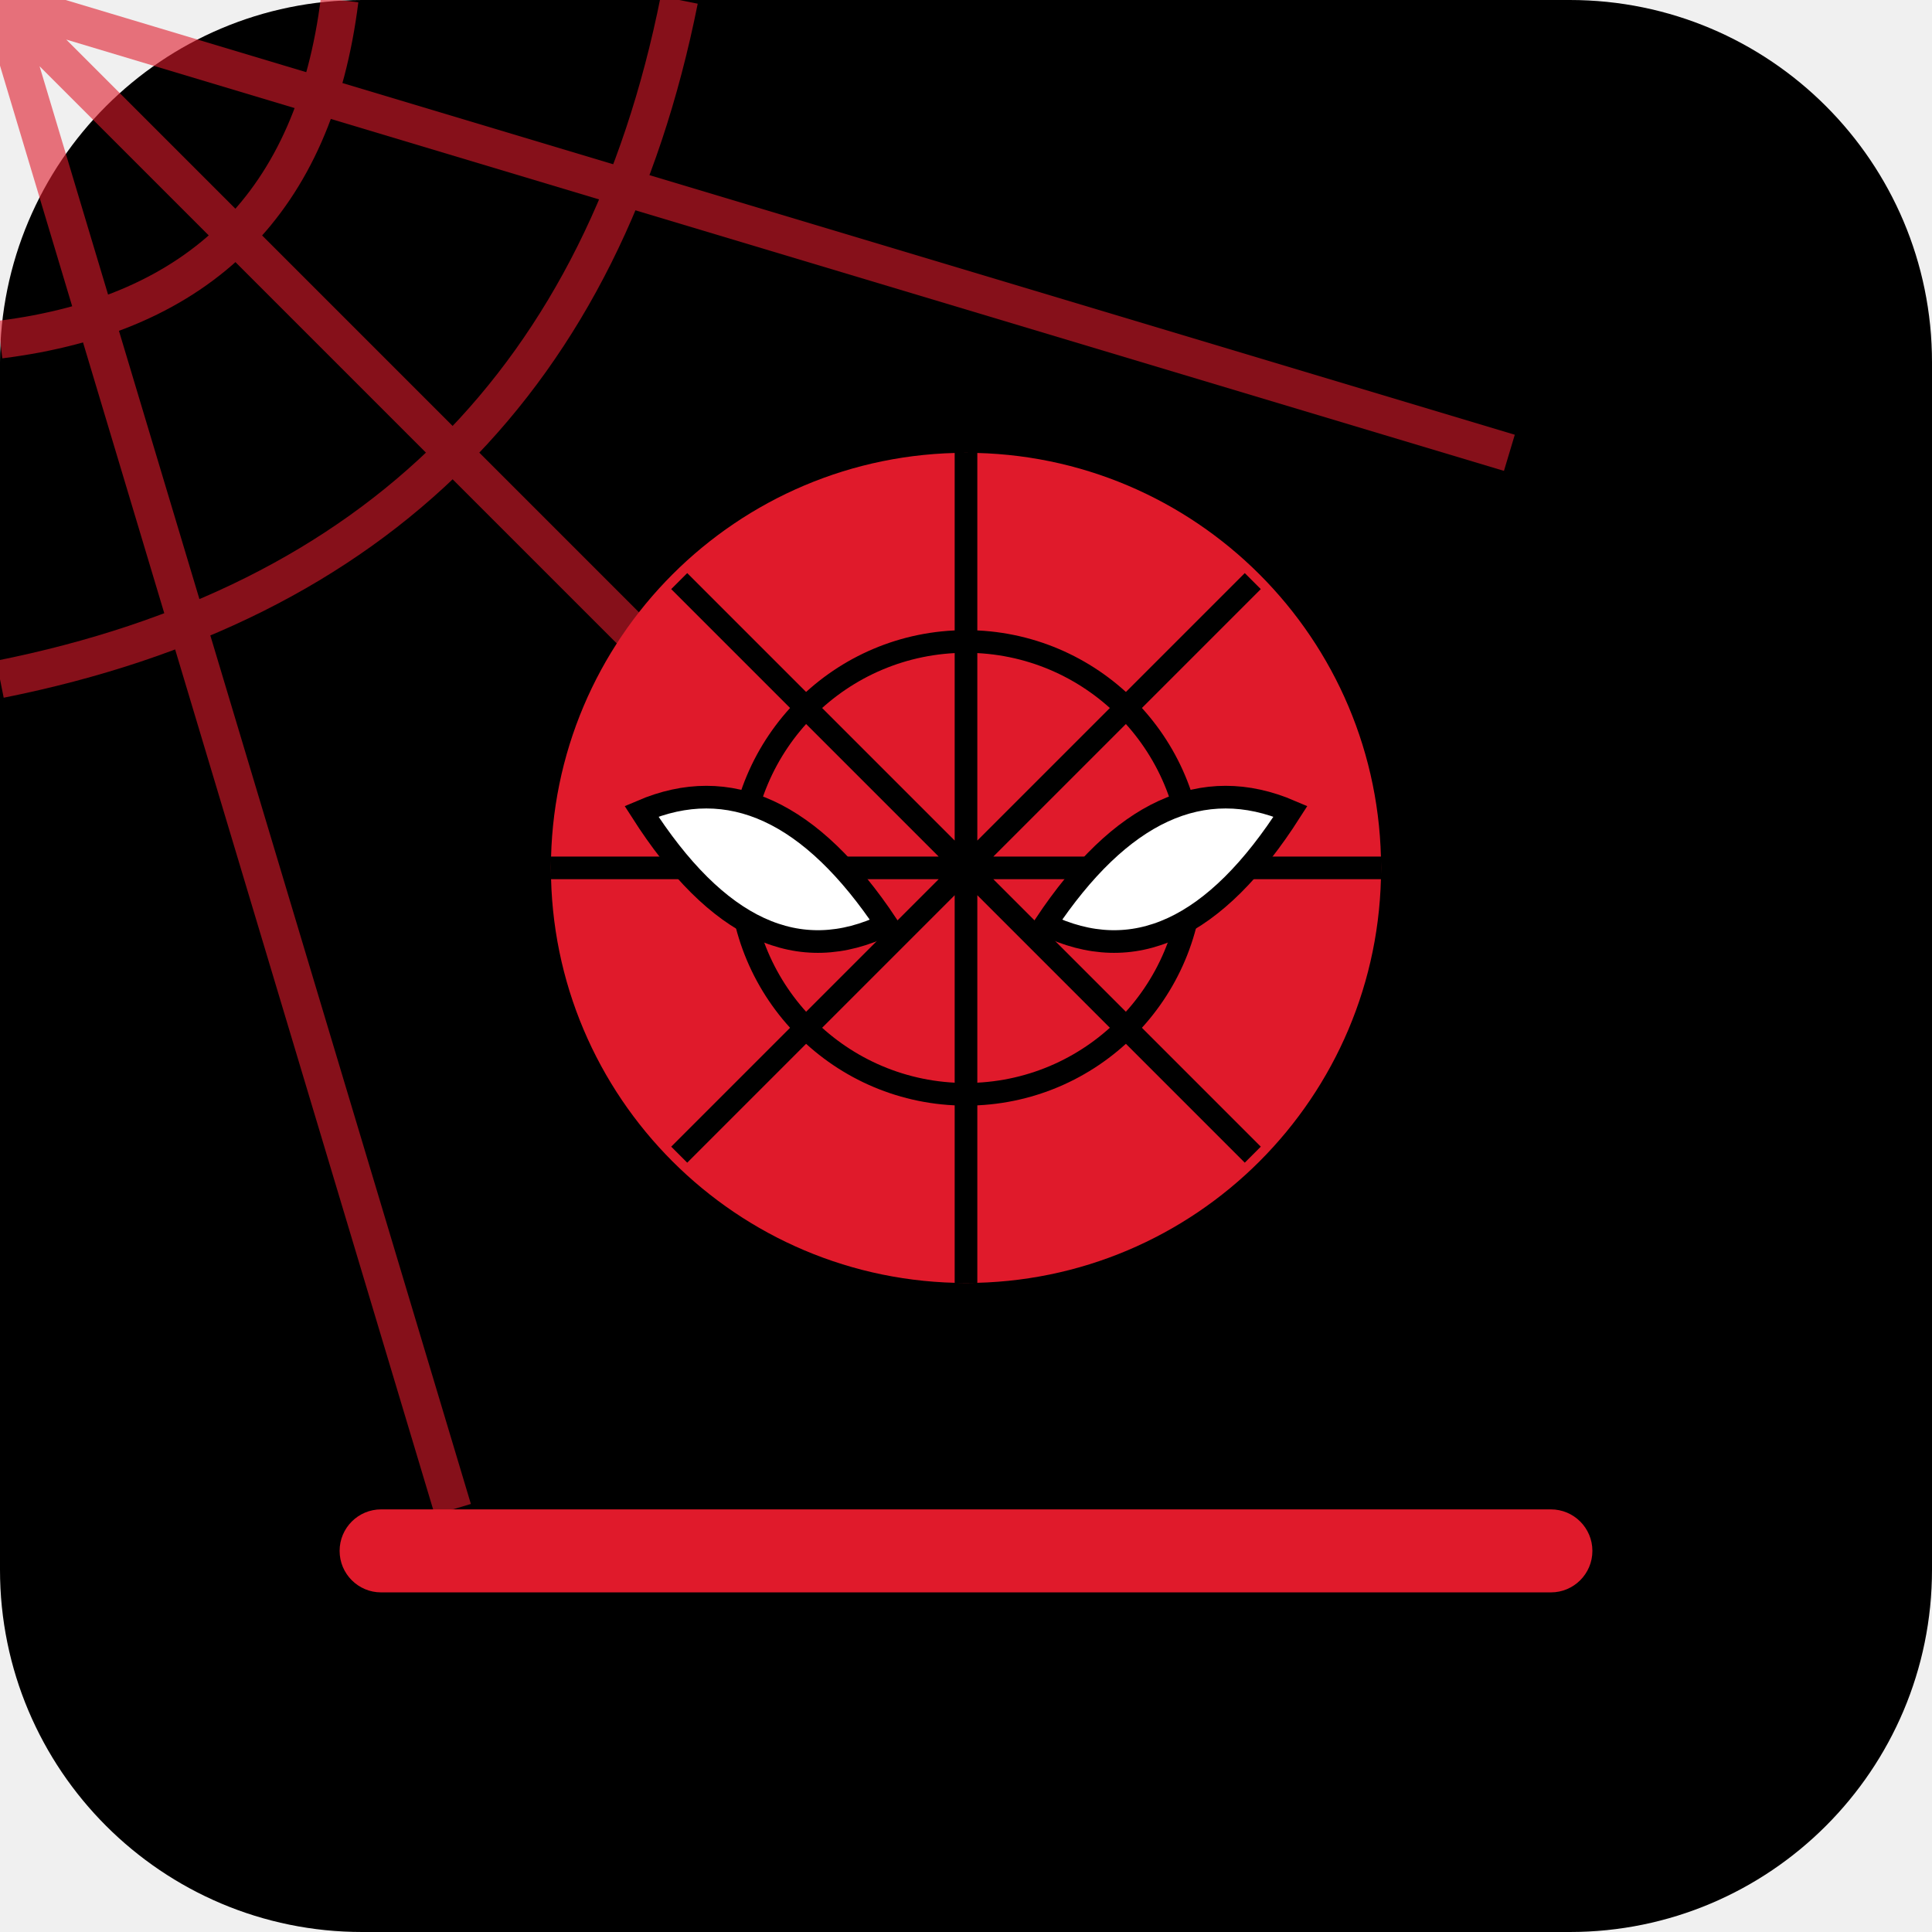
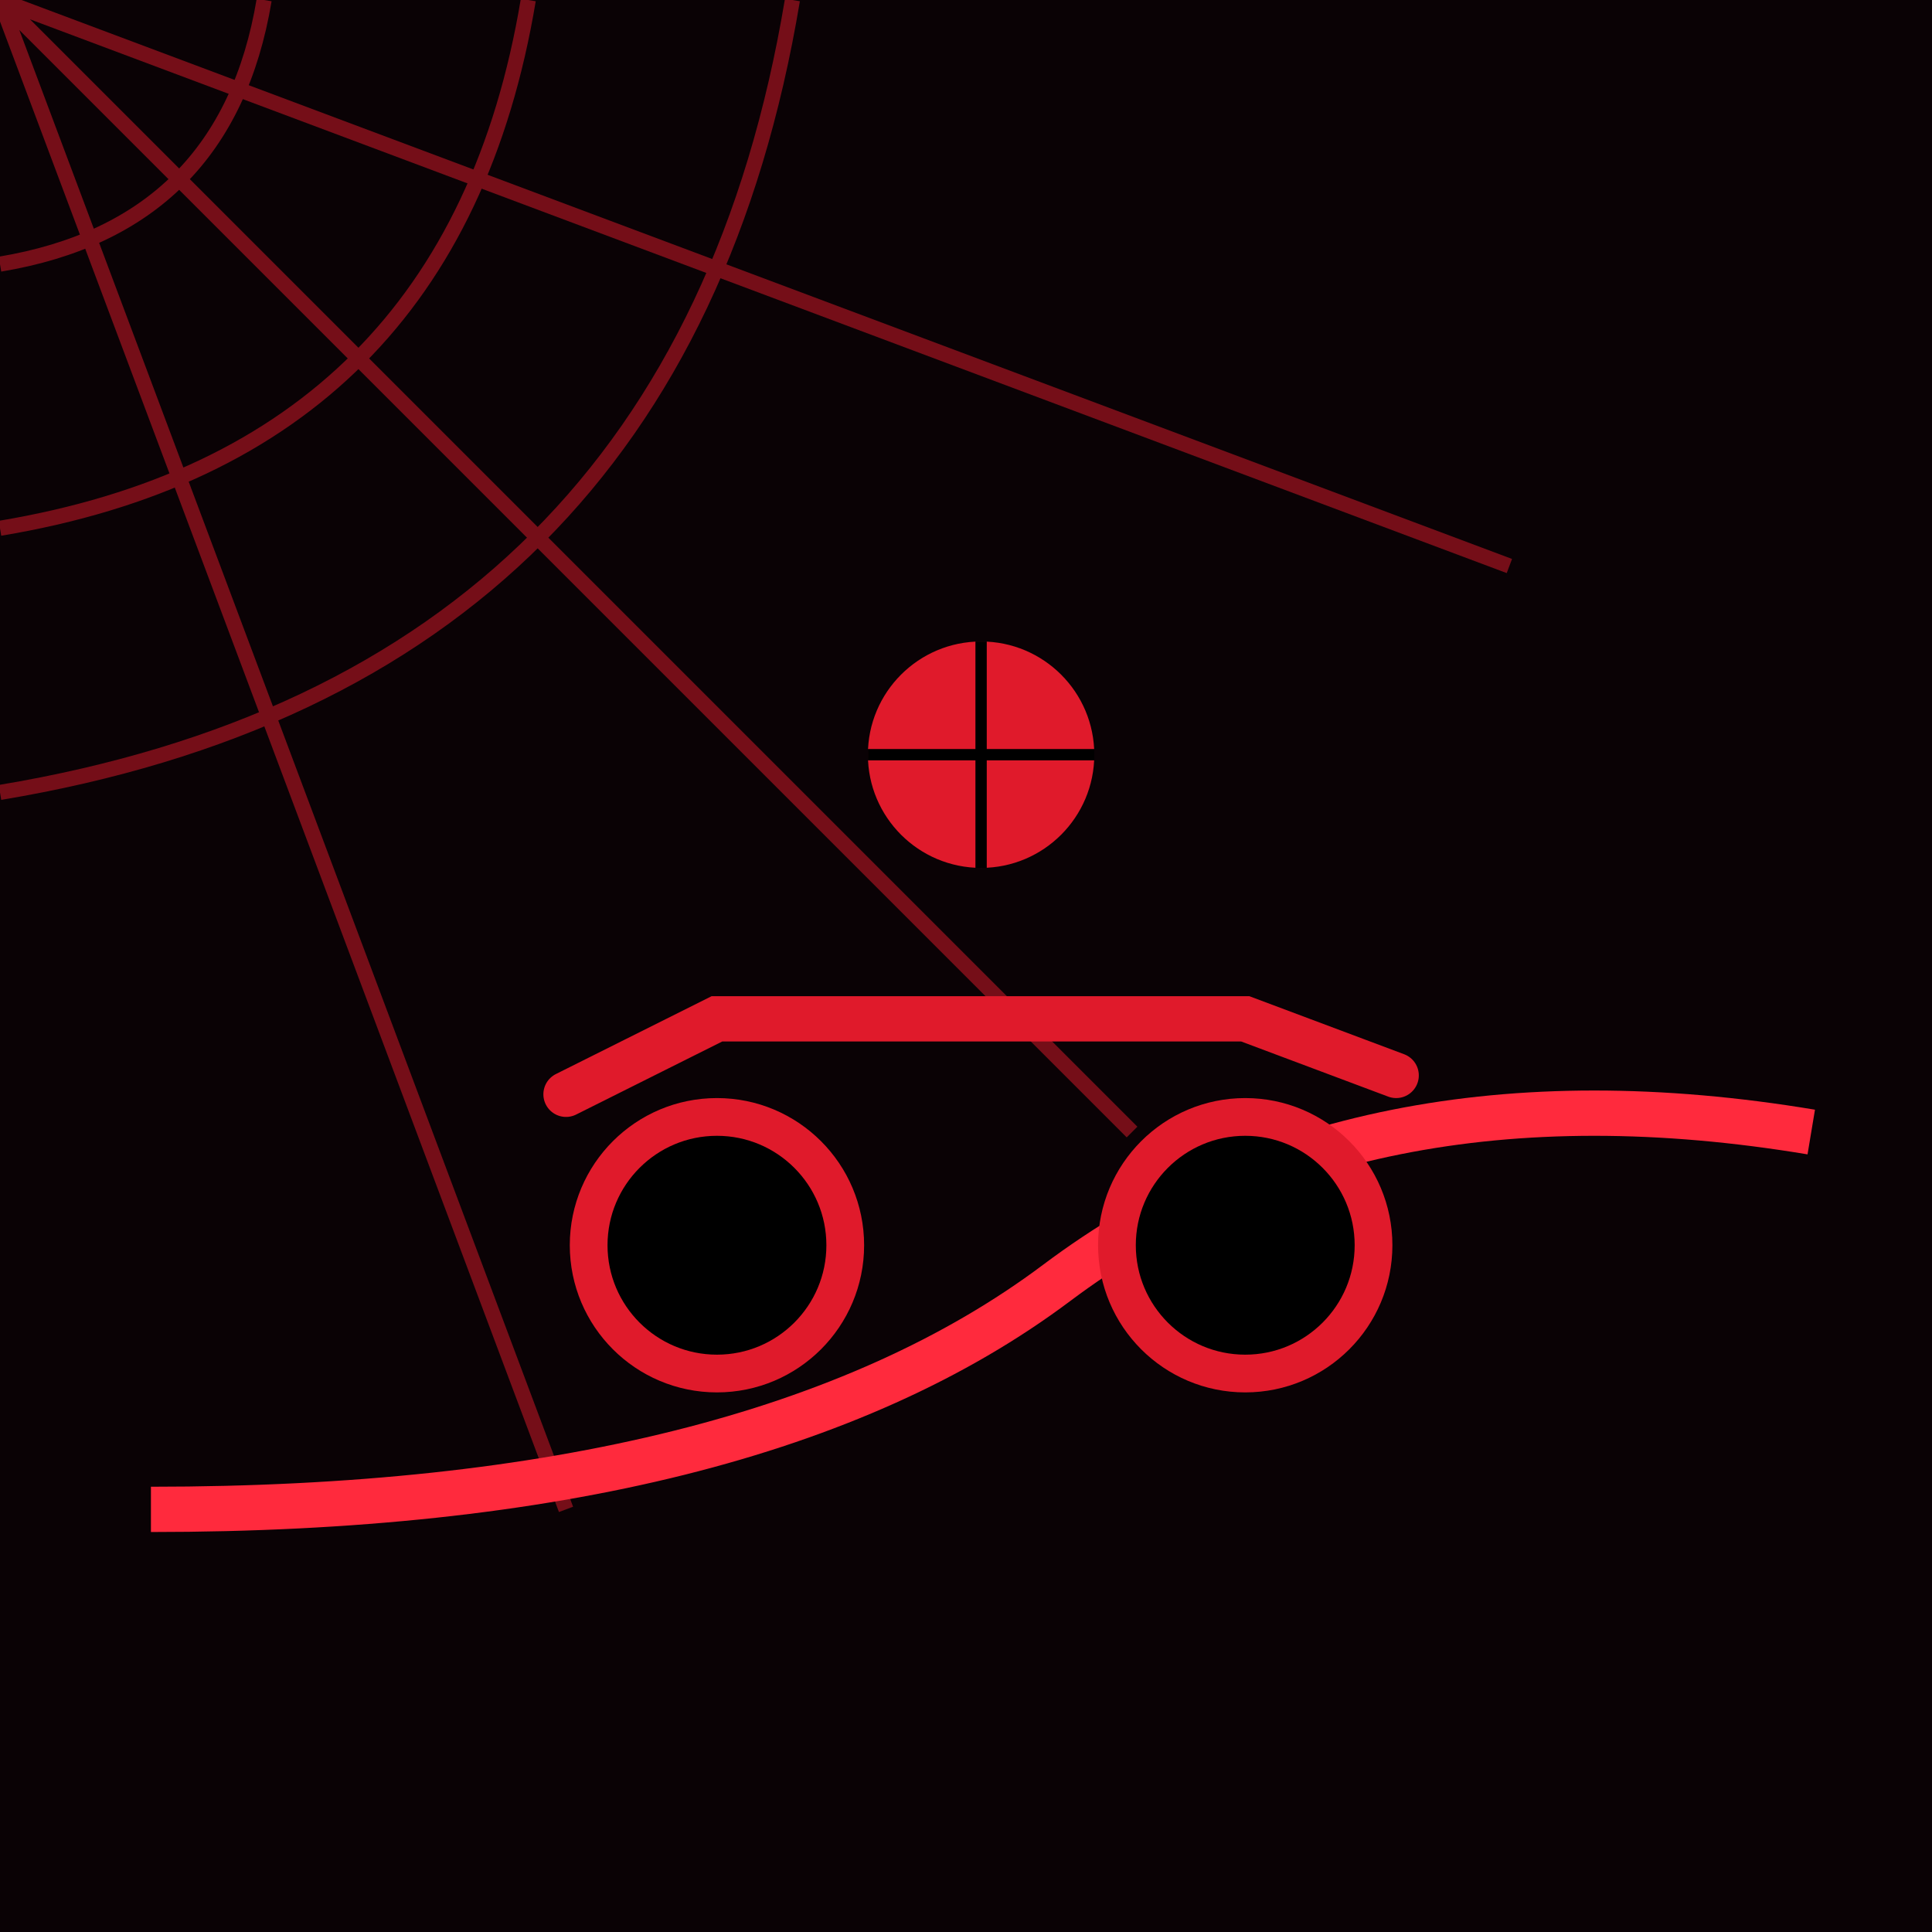
<svg xmlns="http://www.w3.org/2000/svg" viewBox="0 0 512 512">
-   <rect width="512" height="512" rx="96" fill="#000" />
-   <g stroke="#e01a2b" stroke-width="10" fill="none" opacity=".6">
-     <path d="M0 0L300 300M0 0L400 120M0 0L120 400" />
-     <path d="M90 0Q80 80 0 90M180 0Q150 150 0 180" />
+   <rect width="512" height="512" fill="#0a0205" />
+   <g stroke="#e01a2b" stroke-width="4" fill="none" opacity=".5">
+     <path d="M0 0L300 300M0 0L400 150M0 0L150 400" />
+     <path d="M70 0Q60 60 0 70M140 0Q120 120 0 140M210 0Q180 180 0 210" />
  </g>
-   <circle cx="256" cy="230" r="110" fill="#e01a2b" />
-   <g stroke="#000" stroke-width="6" fill="none">
-     <path d="M256 120V340M146 230H366M180 154L332 306M332 154L180 306" />
-     <circle cx="256" cy="230" r="60" />
-   </g>
-   <path d="M170 215Q205 200 235 245Q200 262 170 215ZM342 215Q307 200 277 245Q312 262 342 215Z" fill="#fff" stroke="#000" stroke-width="6" />
-   <rect x="90" y="400" width="332" height="22" rx="11" fill="#e01a2b" />
+   <path d="M40 400 Q200 400 280 340 T480 300" stroke="#ff2a3d" stroke-width="12" fill="none" />
+   <circle cx="190" cy="330" r="34" fill="#000" stroke="#e01a2b" stroke-width="10" />
+   <circle cx="330" cy="330" r="34" fill="#000" stroke="#e01a2b" stroke-width="10" />
+   <path d="M150 290L190 270H330L370 285" stroke="#e01a2b" stroke-width="12" fill="none" stroke-linecap="round" />
+   <circle cx="260" cy="200" r="30" fill="#e01a2b" />
+   <path d="M260 170V230M230 200H290" stroke="#000" stroke-width="3" />
</svg>
